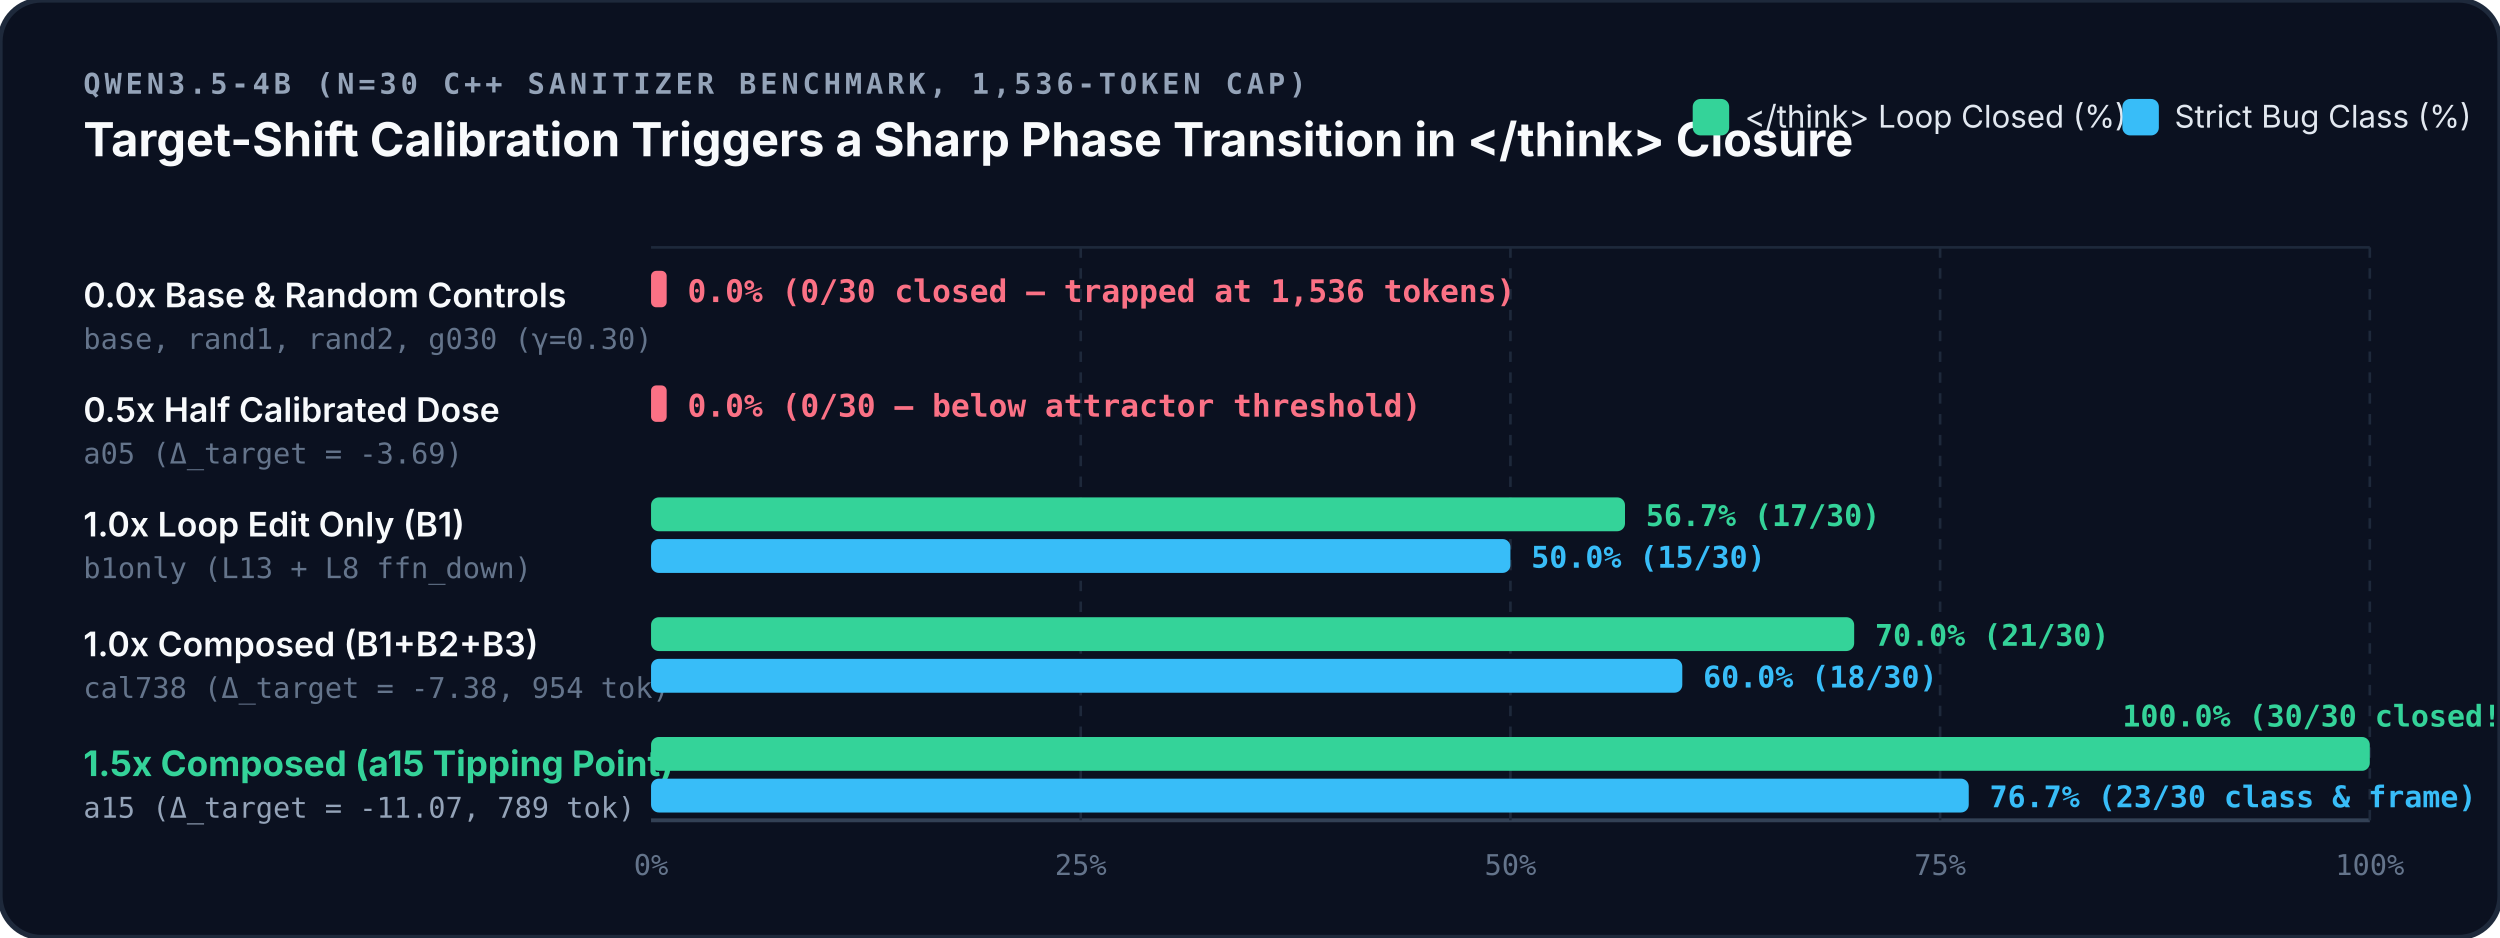
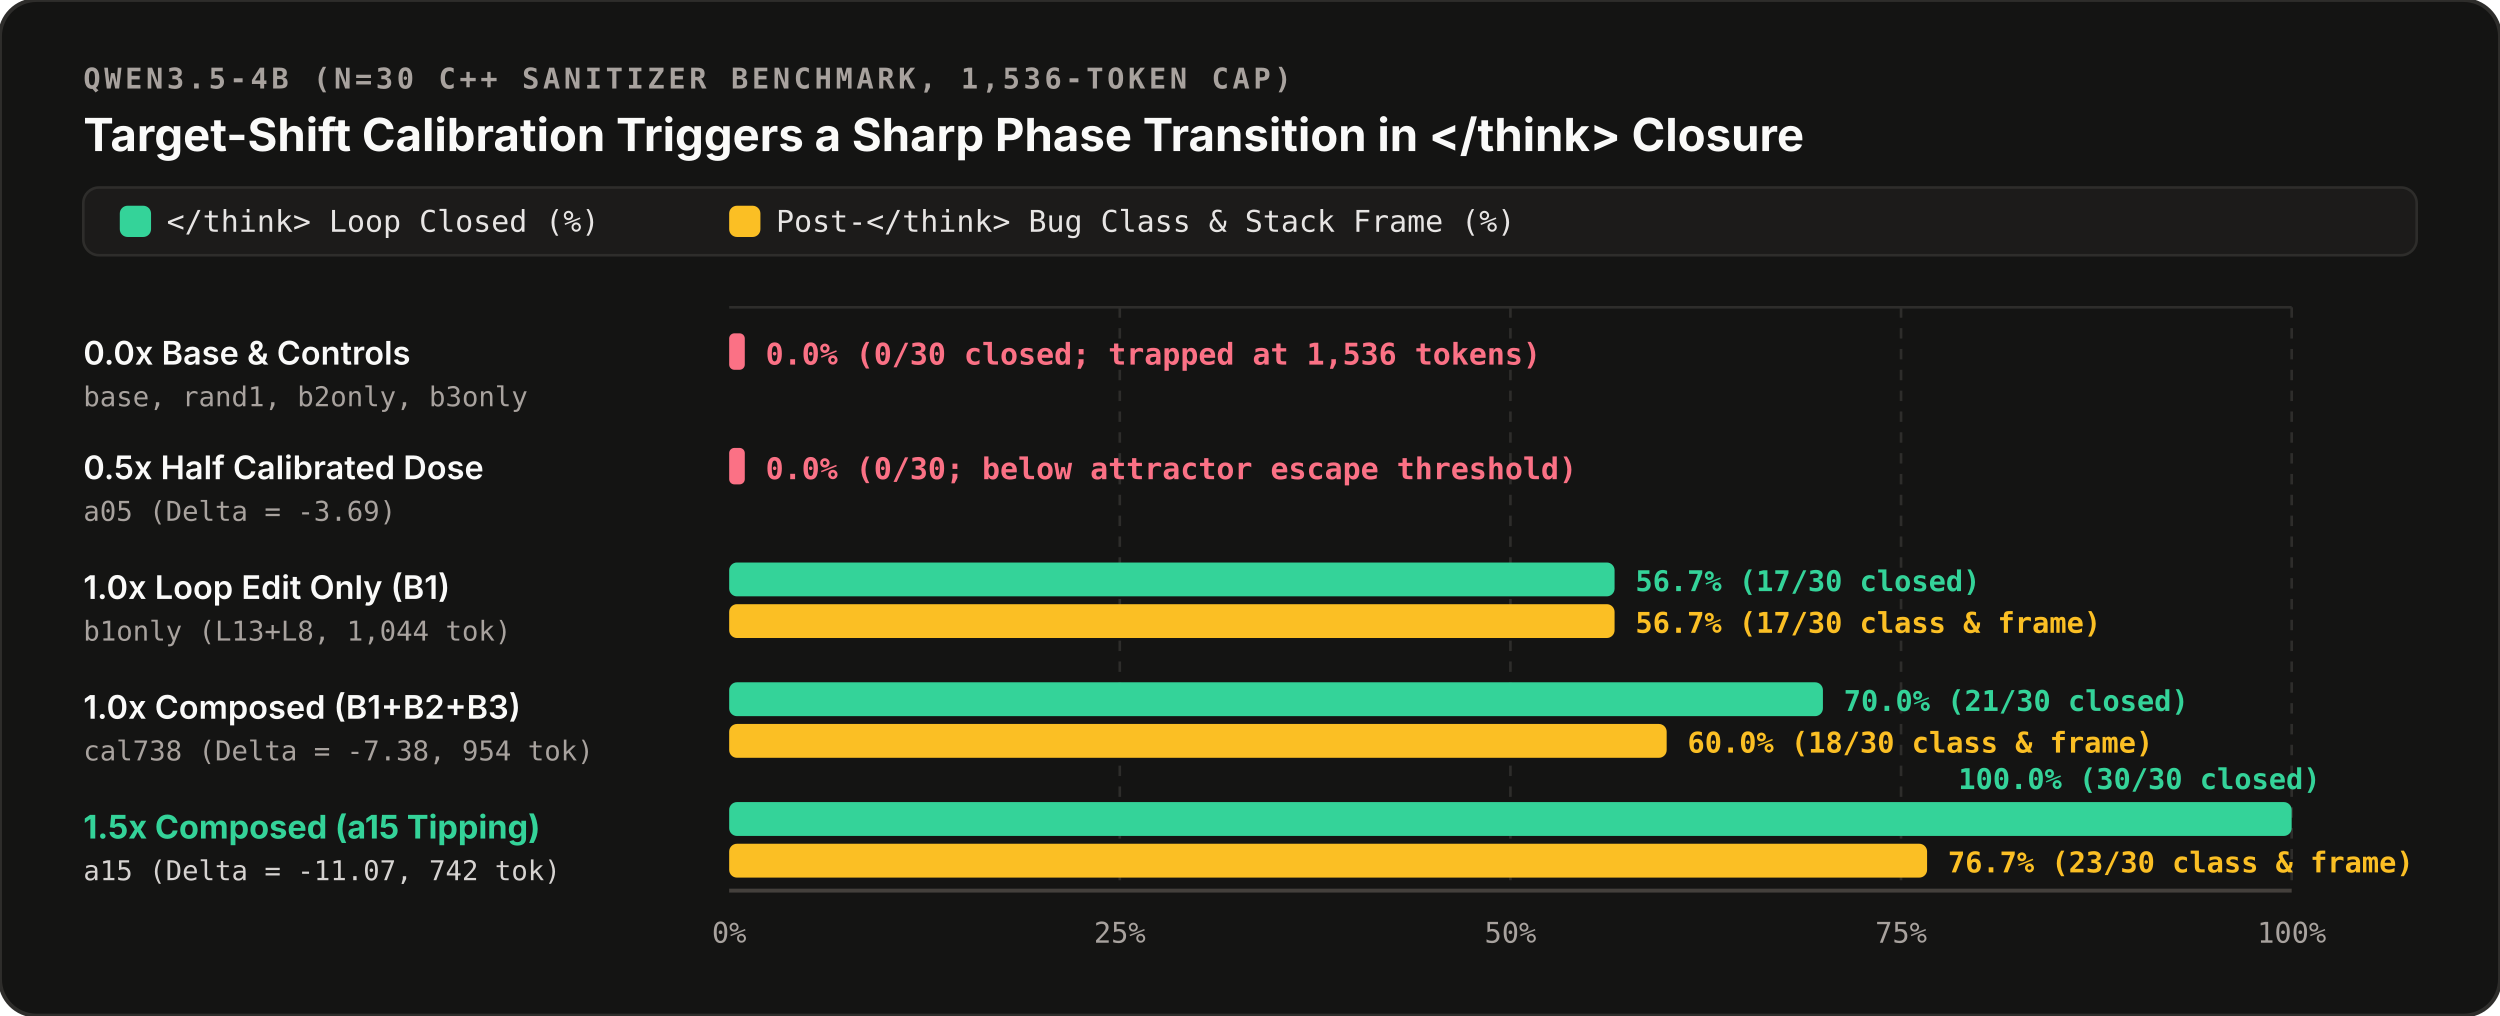
- <svg xmlns="http://www.w3.org/2000/svg" viewBox="0 0 960 360" width="100%" height="auto" font-family="system-ui, -apple-system, BlinkMacSystemFont, 'Segoe UI', sans-serif">
-   <rect width="960" height="360" rx="16" fill="#0b1120" stroke="#1e293b" stroke-width="2" />
-   <text x="32" y="36" fill="#94a3b8" font-size="11" font-weight="700" letter-spacing="1.5" font-family="ui-monospace, monospace">QWEN3.5-4B (N=30 C++ SANITIZER BENCHMARK, 1,536-TOKEN CAP)</text>
-   <text x="32" y="60" fill="#f8fafc" font-size="18" font-weight="700">Target-Shift Calibration Triggers a Sharp Phase Transition in &lt;/think&gt; Closure</text>
-   <rect x="650" y="38" width="14" height="14" rx="3" fill="#34d399" />
-   <text x="670" y="49" fill="#e2e8f0" font-size="12">&lt;/think&gt; Loop Closed (%)</text>
-   <rect x="815" y="38" width="14" height="14" rx="3" fill="#38bdf8" />
-   <text x="835" y="49" fill="#e2e8f0" font-size="12">Strict Bug Class (%)</text>
-   <line x1="250" y1="95" x2="910" y2="95" stroke="#1e293b" stroke-width="1" />
-   <line x1="250" y1="315" x2="910" y2="315" stroke="#334155" stroke-width="1.5" />
-   <text x="250" y="336" fill="#64748b" font-size="11" text-anchor="middle" font-family="ui-monospace, monospace">0%</text>
-   <line x1="415" y1="95" x2="415" y2="315" stroke="#1e293b" stroke-dasharray="4,4" />
-   <text x="415" y="336" fill="#64748b" font-size="11" text-anchor="middle" font-family="ui-monospace, monospace">25%</text>
-   <line x1="580" y1="95" x2="580" y2="315" stroke="#1e293b" stroke-dasharray="4,4" />
-   <text x="580" y="336" fill="#64748b" font-size="11" text-anchor="middle" font-family="ui-monospace, monospace">50%</text>
-   <line x1="745" y1="95" x2="745" y2="315" stroke="#1e293b" stroke-dasharray="4,4" />
-   <text x="745" y="336" fill="#64748b" font-size="11" text-anchor="middle" font-family="ui-monospace, monospace">75%</text>
-   <line x1="910" y1="95" x2="910" y2="315" stroke="#1e293b" stroke-dasharray="4,4" />
-   <text x="910" y="336" fill="#64748b" font-size="11" text-anchor="middle" font-family="ui-monospace, monospace">100%</text>
-   <text x="32" y="118" fill="#f8fafc" font-size="13" font-weight="600">0.0x Base &amp; Random Controls</text>
-   <text x="32" y="134" fill="#64748b" font-size="11" font-family="ui-monospace, monospace">base, rand1, rand2, g030 (γ=0.30)</text>
-   <rect x="250" y="104" width="6" height="14" rx="2" fill="#fb7185" />
-   <text x="264" y="116" fill="#fb7185" font-size="12" font-weight="700" font-family="ui-monospace, monospace">0.0% (0/30 closed — trapped at 1,536 tokens)</text>
-   <text x="32" y="162" fill="#f8fafc" font-size="13" font-weight="600">0.5x Half Calibrated Dose</text>
-   <text x="32" y="178" fill="#64748b" font-size="11" font-family="ui-monospace, monospace">a05 (Δ_target = -3.69)</text>
-   <rect x="250" y="148" width="6" height="14" rx="2" fill="#fb7185" />
-   <text x="264" y="160" fill="#fb7185" font-size="12" font-weight="700" font-family="ui-monospace, monospace">0.0% (0/30 — below attractor threshold)</text>
-   <text x="32" y="206" fill="#f8fafc" font-size="13" font-weight="600">1.0x Loop Edit Only (B1)</text>
-   <text x="32" y="222" fill="#64748b" font-size="11" font-family="ui-monospace, monospace">b1only (L13 + L8 ffn_down)</text>
-   <rect x="250" y="191" width="374" height="13" rx="3" fill="#34d399" />
-   <text x="632" y="202" fill="#34d399" font-size="11.5" font-weight="700" font-family="ui-monospace, monospace">56.7% (17/30)</text>
-   <rect x="250" y="207" width="330" height="13" rx="3" fill="#38bdf8" />
-   <text x="588" y="218" fill="#38bdf8" font-size="11.5" font-weight="700" font-family="ui-monospace, monospace">50.0% (15/30)</text>
-   <text x="32" y="252" fill="#f8fafc" font-size="13" font-weight="600">1.0x Composed (B1+B2+B3)</text>
-   <text x="32" y="268" fill="#64748b" font-size="11" font-family="ui-monospace, monospace">cal738 (Δ_target = -7.38, 954 tok)</text>
-   <rect x="250" y="237" width="462" height="13" rx="3" fill="#34d399" />
-   <text x="720" y="248" fill="#34d399" font-size="11.5" font-weight="700" font-family="ui-monospace, monospace">70.0% (21/30)</text>
-   <rect x="250" y="253" width="396" height="13" rx="3" fill="#38bdf8" />
-   <text x="654" y="264" fill="#38bdf8" font-size="11.5" font-weight="700" font-family="ui-monospace, monospace">60.0% (18/30)</text>
-   <text x="32" y="298" fill="#34d399" font-size="13.5" font-weight="700">1.5x Composed (a15 Tipping Point)</text>
-   <text x="32" y="314" fill="#94a3b8" font-size="11" font-family="ui-monospace, monospace">a15 (Δ_target = -11.07, 789 tok)</text>
-   <rect x="250" y="283" width="660" height="13" rx="3" fill="#34d399" />
-   <text x="815" y="279" fill="#34d399" font-size="11.5" font-weight="700" font-family="ui-monospace, monospace">100.0% (30/30 closed!)</text>
-   <rect x="250" y="299" width="506" height="13" rx="3" fill="#38bdf8" />
-   <text x="764" y="310" fill="#38bdf8" font-size="11.5" font-weight="700" font-family="ui-monospace, monospace">76.7% (23/30 class &amp; frame)</text>
+ <svg xmlns="http://www.w3.org/2000/svg" viewBox="0 0 960 390" width="100%" height="auto" font-family="system-ui, -apple-system, BlinkMacSystemFont, 'Segoe UI', sans-serif">
+   <rect width="960" height="390" rx="14" fill="#141413" stroke="#2e2d2b" stroke-width="1.5" />
+   <text x="32" y="34" fill="#a8a29e" font-size="11" font-weight="700" letter-spacing="1.4" font-family="ui-monospace, monospace">QWEN3.5-4B (N=30 C++ SANITIZER BENCHMARK, 1,536-TOKEN CAP)</text>
+   <text x="32" y="58" fill="#fafaf9" font-size="17.5" font-weight="700">Target-Shift Calibration Triggers a Sharp Phase Transition in &lt;/think&gt; Closure</text>
+   <rect x="32" y="72" width="896" height="26" rx="6" fill="#1c1b1a" stroke="#2e2d2b" stroke-width="1" />
+   <rect x="46" y="79" width="12" height="12" rx="3" fill="#34d399" />
+   <text x="64" y="89" fill="#e7e5e4" font-size="11.5" font-family="ui-monospace, monospace">&lt;/think&gt; Loop Closed (%)</text>
+   <rect x="280" y="79" width="12" height="12" rx="3" fill="#fbbf24" />
+   <text x="298" y="89" fill="#e7e5e4" font-size="11.5" font-family="ui-monospace, monospace">Post-&lt;/think&gt; Bug Class &amp; Stack Frame (%)</text>
+   <line x1="280" y1="118" x2="880" y2="118" stroke="#2e2d2b" stroke-width="1" />
+   <line x1="280" y1="342" x2="880" y2="342" stroke="#44403c" stroke-width="1.5" />
+   <text x="280" y="362" fill="#a8a29e" font-size="11" text-anchor="middle" font-family="ui-monospace, monospace">0%</text>
+   <line x1="430" y1="118" x2="430" y2="342" stroke="#2e2d2b" stroke-dasharray="4,4" />
+   <text x="430" y="362" fill="#a8a29e" font-size="11" text-anchor="middle" font-family="ui-monospace, monospace">25%</text>
+   <line x1="580" y1="118" x2="580" y2="342" stroke="#2e2d2b" stroke-dasharray="4,4" />
+   <text x="580" y="362" fill="#a8a29e" font-size="11" text-anchor="middle" font-family="ui-monospace, monospace">50%</text>
+   <line x1="730" y1="118" x2="730" y2="342" stroke="#2e2d2b" stroke-dasharray="4,4" />
+   <text x="730" y="362" fill="#a8a29e" font-size="11" text-anchor="middle" font-family="ui-monospace, monospace">75%</text>
+   <line x1="880" y1="118" x2="880" y2="342" stroke="#2e2d2b" stroke-dasharray="4,4" />
+   <text x="880" y="362" fill="#a8a29e" font-size="11" text-anchor="middle" font-family="ui-monospace, monospace">100%</text>
+   <text x="32" y="140" fill="#fafaf9" font-size="12.5" font-weight="600">0.0x Base &amp; Controls</text>
+   <text x="32" y="156" fill="#a8a29e" font-size="10.5" font-family="ui-monospace, monospace">base, rand1, b2only, b3only</text>
+   <rect x="280" y="128" width="6" height="14" rx="2" fill="#fb7185" />
+   <text x="294" y="140" fill="#fb7185" font-size="11.5" font-weight="700" font-family="ui-monospace, monospace">0.0% (0/30 closed; trapped at 1,536 tokens)</text>
+   <text x="32" y="184" fill="#fafaf9" font-size="12.5" font-weight="600">0.5x Half Calibrated Dose</text>
+   <text x="32" y="200" fill="#a8a29e" font-size="10.5" font-family="ui-monospace, monospace">a05 (Delta = -3.69)</text>
+   <rect x="280" y="172" width="6" height="14" rx="2" fill="#fb7185" />
+   <text x="294" y="184" fill="#fb7185" font-size="11.5" font-weight="700" font-family="ui-monospace, monospace">0.0% (0/30; below attractor escape threshold)</text>
+   <text x="32" y="230" fill="#fafaf9" font-size="12.5" font-weight="600">1.0x Loop Edit Only (B1)</text>
+   <text x="32" y="246" fill="#a8a29e" font-size="10.5" font-family="ui-monospace, monospace">b1only (L13+L8, 1,044 tok)</text>
+   <rect x="280" y="216" width="340" height="13" rx="3" fill="#34d399" />
+   <text x="628" y="227" fill="#34d399" font-size="11" font-weight="700" font-family="ui-monospace, monospace">56.7% (17/30 closed)</text>
+   <rect x="280" y="232" width="340" height="13" rx="3" fill="#fbbf24" />
+   <text x="628" y="243" fill="#fbbf24" font-size="11" font-weight="700" font-family="ui-monospace, monospace">56.7% (17/30 class &amp; frame)</text>
+   <text x="32" y="276" fill="#fafaf9" font-size="12.5" font-weight="600">1.0x Composed (B1+B2+B3)</text>
+   <text x="32" y="292" fill="#a8a29e" font-size="10.5" font-family="ui-monospace, monospace">cal738 (Delta = -7.38, 954 tok)</text>
+   <rect x="280" y="262" width="420" height="13" rx="3" fill="#34d399" />
+   <text x="708" y="273" fill="#34d399" font-size="11" font-weight="700" font-family="ui-monospace, monospace">70.0% (21/30 closed)</text>
+   <rect x="280" y="278" width="360" height="13" rx="3" fill="#fbbf24" />
+   <text x="648" y="289" fill="#fbbf24" font-size="11" font-weight="700" font-family="ui-monospace, monospace">60.0% (18/30 class &amp; frame)</text>
+   <text x="32" y="322" fill="#34d399" font-size="12.5" font-weight="700">1.5x Composed (a15 Tipping)</text>
+   <text x="32" y="338" fill="#d6d3d1" font-size="10.5" font-family="ui-monospace, monospace">a15 (Delta = -11.07, 742 tok)</text>
+   <rect x="280" y="308" width="600" height="13" rx="3" fill="#34d399" />
+   <text x="752" y="303" fill="#34d399" font-size="11" font-weight="700" font-family="ui-monospace, monospace">100.0% (30/30 closed)</text>
+   <rect x="280" y="324" width="460" height="13" rx="3" fill="#fbbf24" />
+   <text x="748" y="335" fill="#fbbf24" font-size="11" font-weight="700" font-family="ui-monospace, monospace">76.7% (23/30 class &amp; frame)</text>
</svg>
